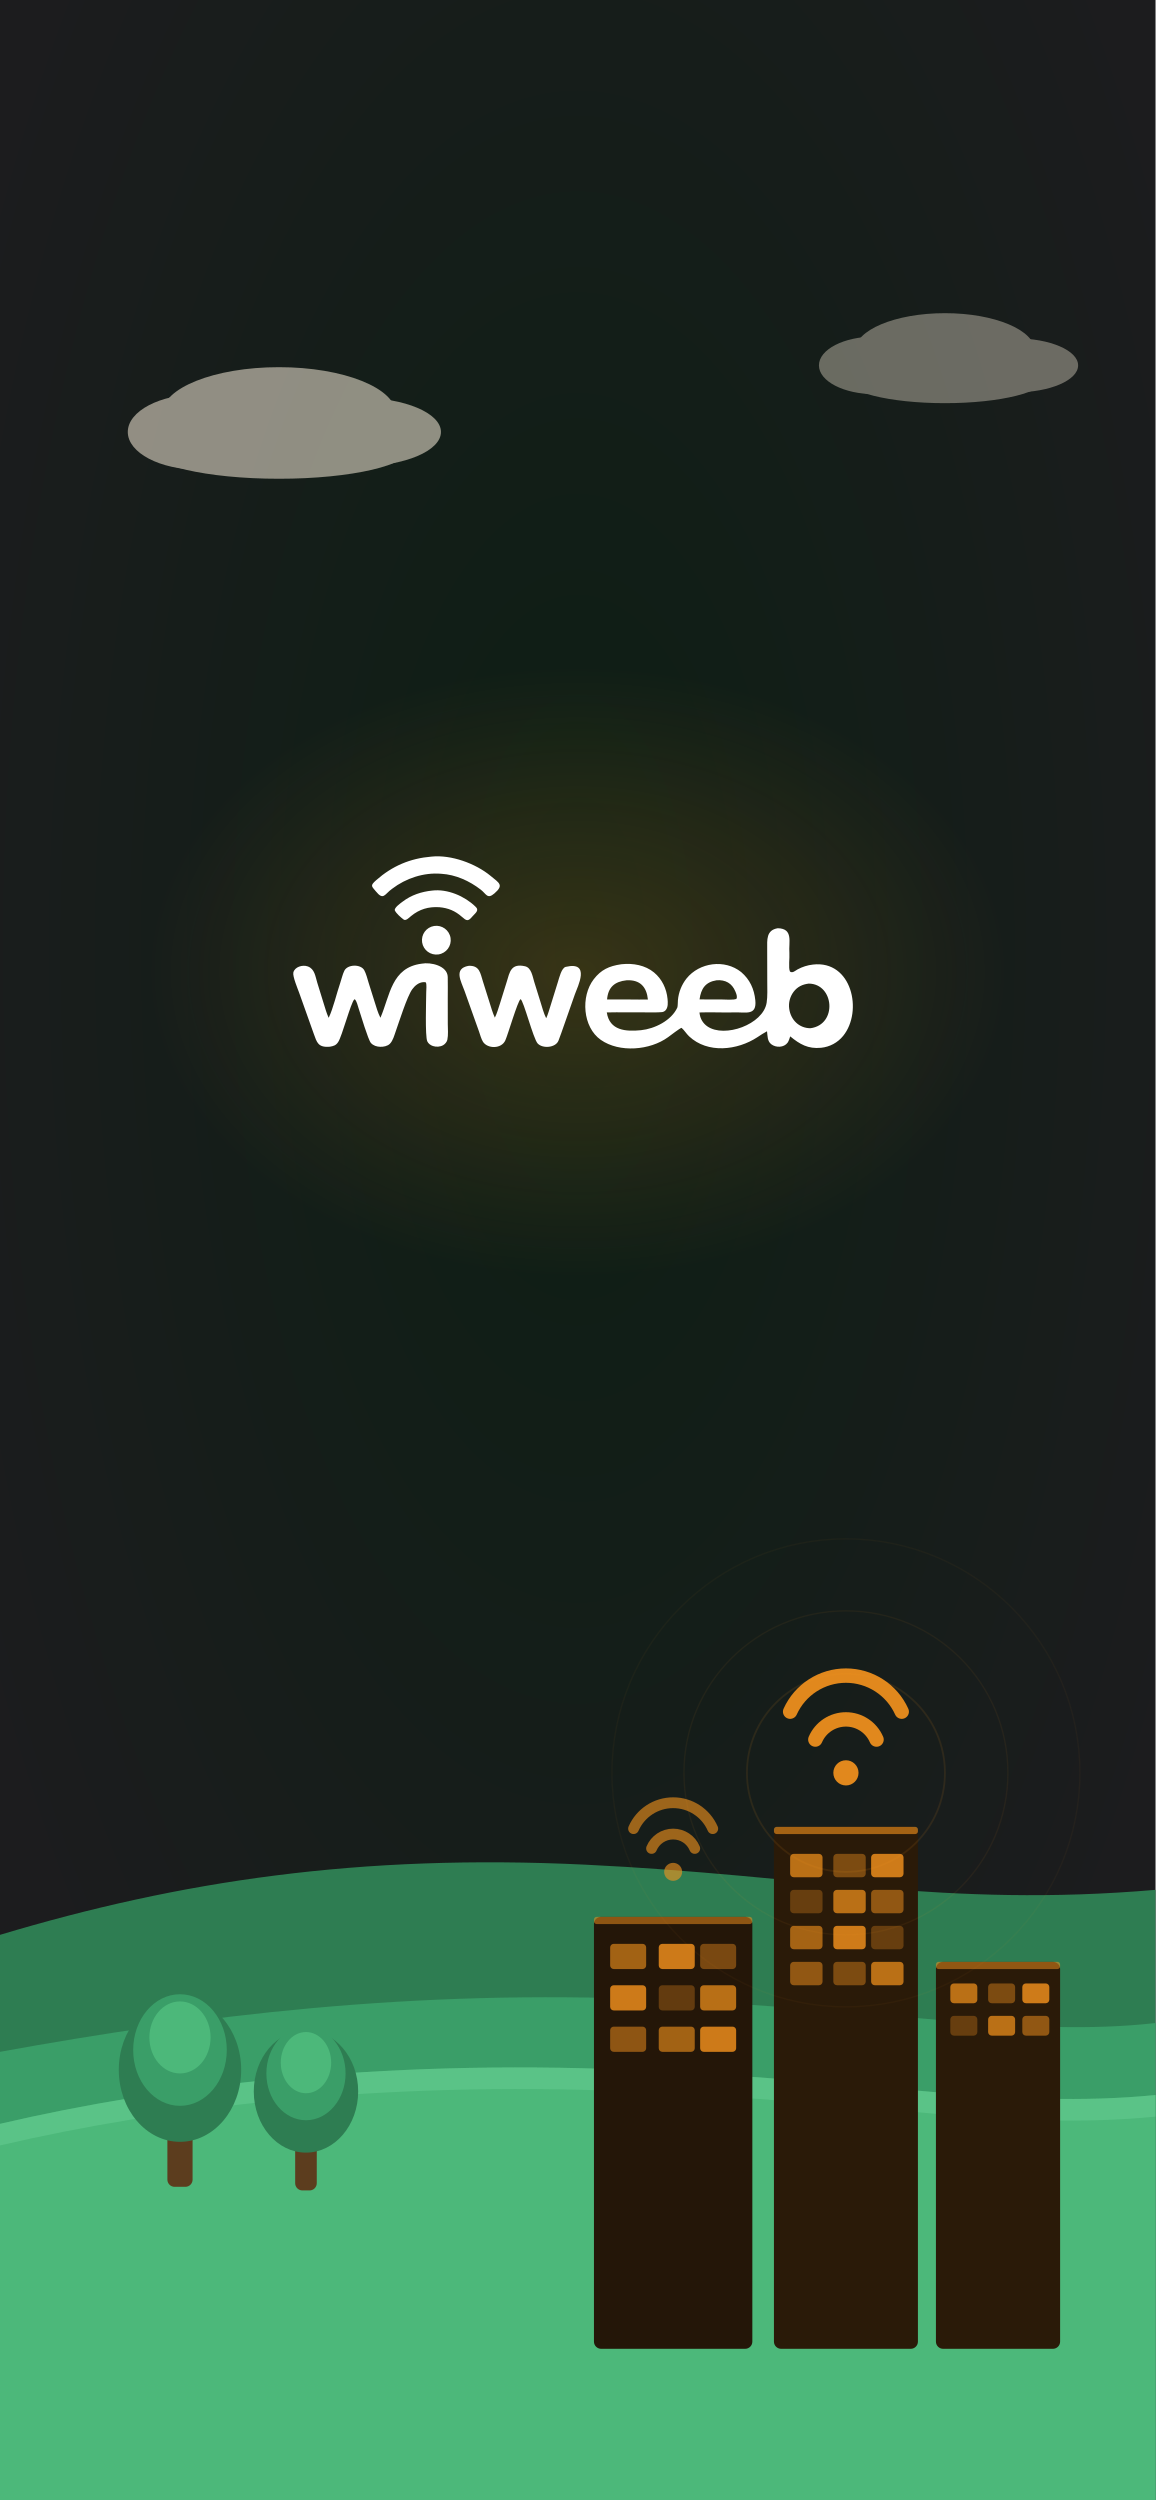
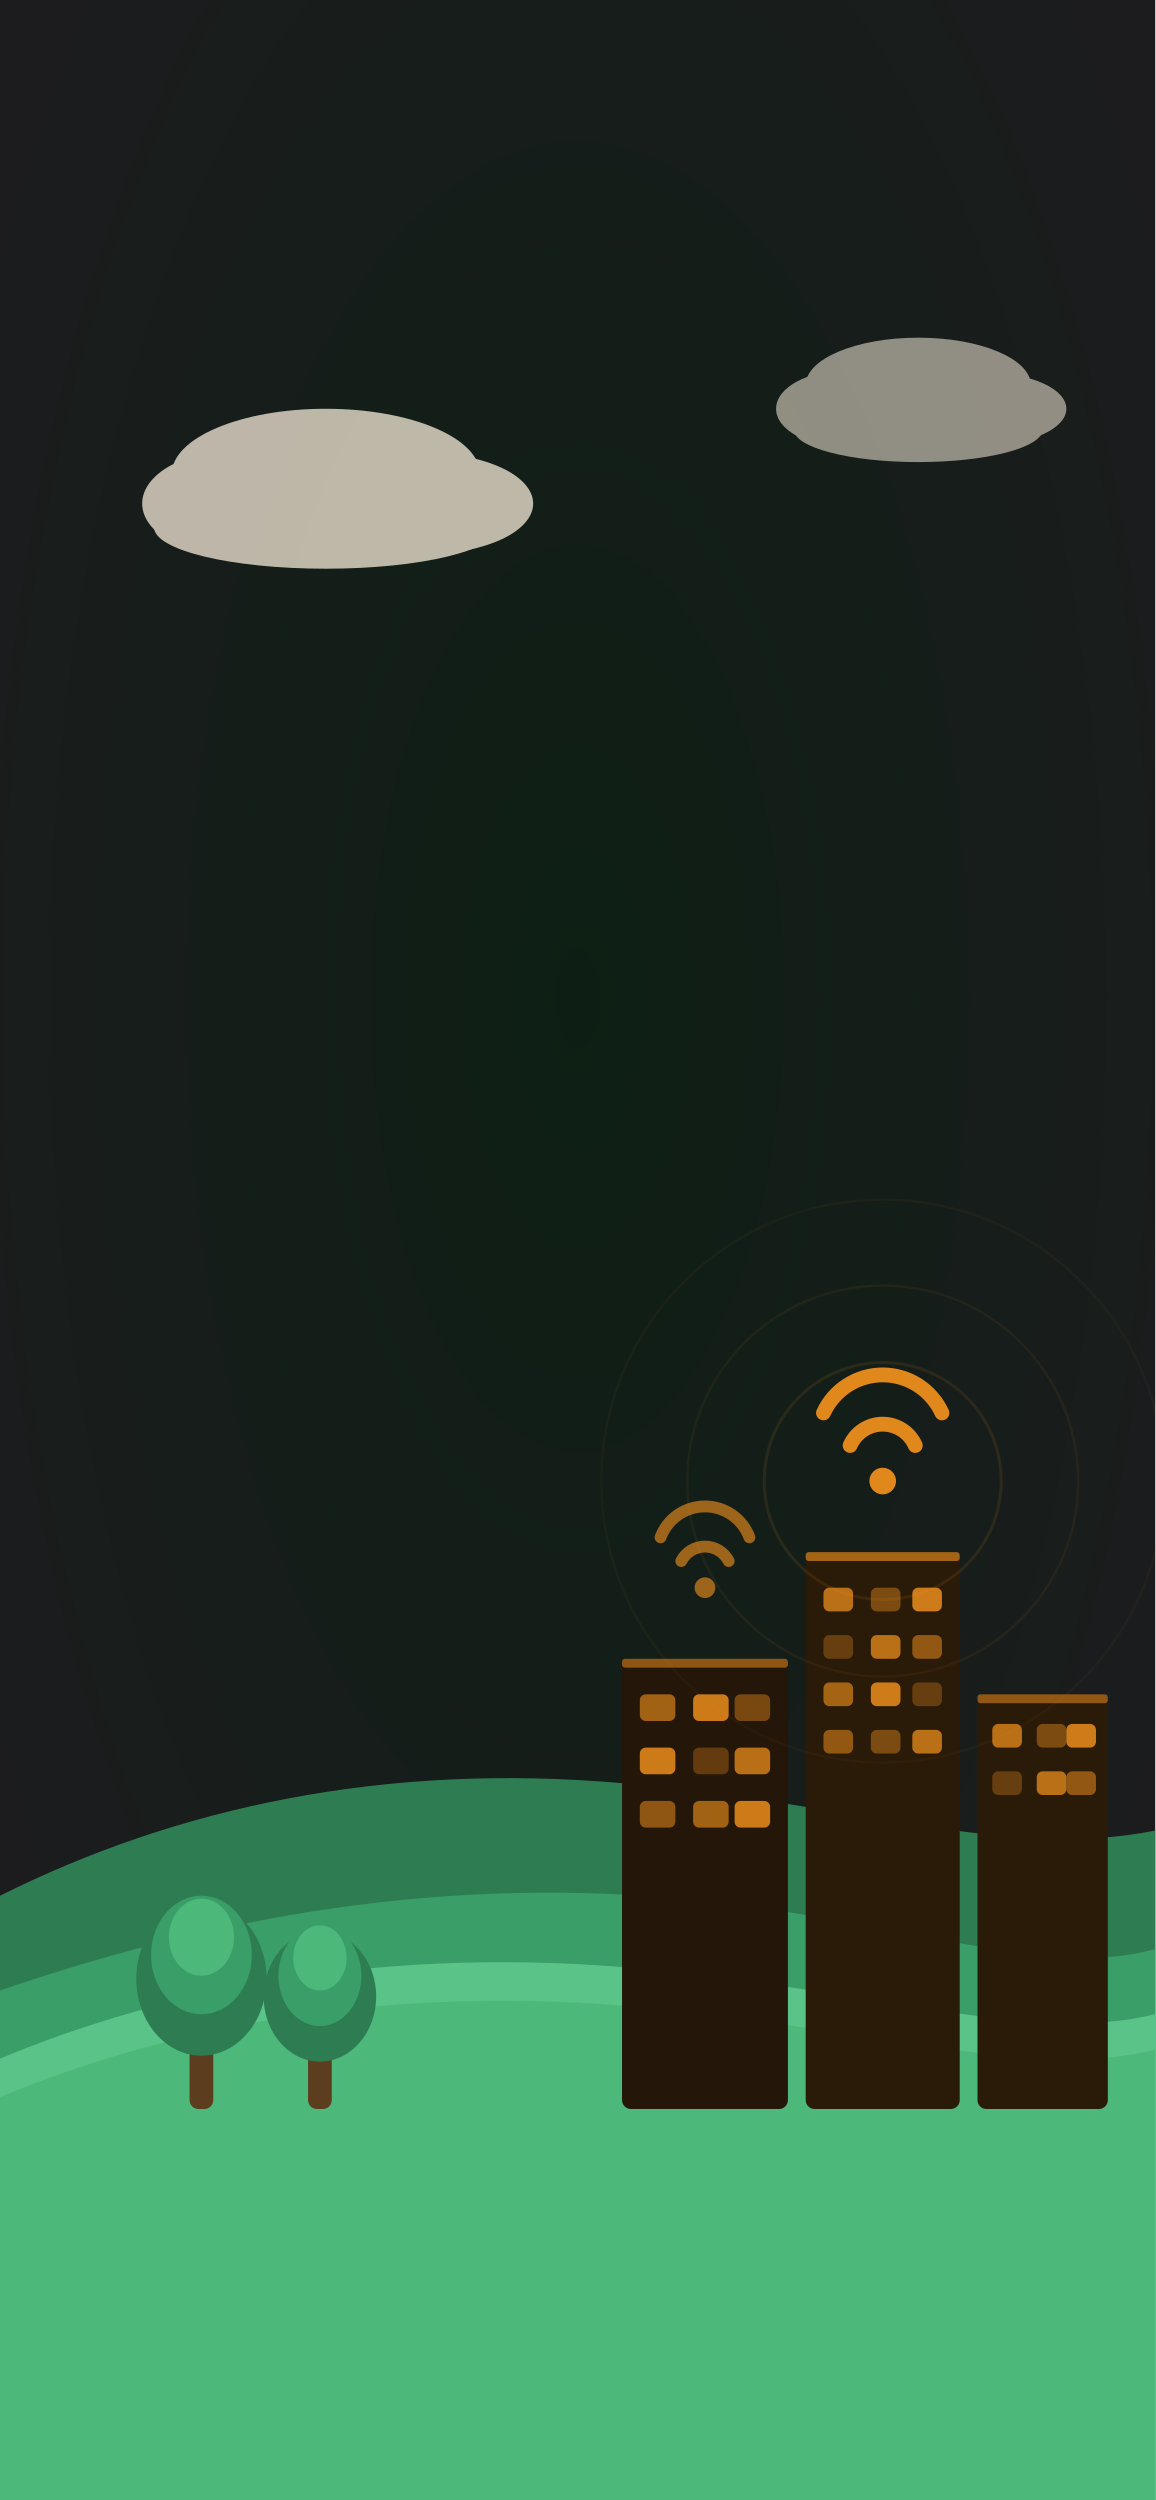
- <svg xmlns="http://www.w3.org/2000/svg" viewBox="0 0 1284 2778" width="1284" height="2778" preserveAspectRatio="xMidYMid meet">
+ <svg xmlns="http://www.w3.org/2000/svg" viewBox="0 0 390 844" width="390" height="844" preserveAspectRatio="xMidYMid slice">
  <defs>
-     <radialGradient id="bgDark" cx="50%" cy="38%" r="60%">
+     <radialGradient id="skyDark" cx="50%" cy="40%" r="60%">
      <stop offset="0%" stop-color="#0D1F14" />
      <stop offset="100%" stop-color="#1C1C1E" />
    </radialGradient>
-     <radialGradient id="logoGlow" cx="50%" cy="50%" r="50%">
-       <stop offset="0%" stop-color="#F7941D" stop-opacity="0.18" />
-       <stop offset="100%" stop-color="#F7941D" stop-opacity="0" />
-     </radialGradient>
  </defs>
-   <rect width="1284" height="2778" fill="url(#bgDark)" />
+   <rect width="390" height="844" fill="url(#skyDark)" />
+   <g opacity="0.75">
+     <ellipse cx="110" cy="160" rx="52" ry="22" fill="#F5EBD8" />
+     <ellipse cx="80" cy="170" rx="32" ry="18" fill="#F5EBD8" />
+     <ellipse cx="144" cy="170" rx="36" ry="17" fill="#F5EBD8" />
+     <ellipse cx="110" cy="178" rx="58" ry="14" fill="#F5EBD8" />
+   </g>
  <g opacity="0.55">
-     <ellipse cx="310" cy="460" rx="130" ry="52" fill="#F5EBD8" />
-     <ellipse cx="222" cy="480" rx="80" ry="42" fill="#F5EBD8" />
-     <ellipse cx="400" cy="480" rx="90" ry="38" fill="#F5EBD8" />
-     <ellipse cx="310" cy="498" rx="146" ry="34" fill="#F5EBD8" />
+     <ellipse cx="310" cy="130" rx="38" ry="16" fill="#F5EBD8" />
+     <ellipse cx="286" cy="138" rx="24" ry="13" fill="#F5EBD8" />
+     <ellipse cx="334" cy="138" rx="26" ry="12" fill="#F5EBD8" />
+     <ellipse cx="310" cy="145" rx="42" ry="11" fill="#F5EBD8" />
  </g>
-   <g opacity="0.38">
-     <ellipse cx="1050" cy="390" rx="100" ry="42" fill="#F5EBD8" />
-     <ellipse cx="972" cy="406" rx="62" ry="32" fill="#F5EBD8" />
-     <ellipse cx="1128" cy="406" rx="70" ry="30" fill="#F5EBD8" />
-     <ellipse cx="1050" cy="420" rx="112" ry="28" fill="#F5EBD8" />
+   <path fill="#2E7D52" d="     M 0,640     C 60,610 130,595 210,602     C 290,609 340,628 390,618     L 390,844 L 0,844 Z   " />
+   <path fill="#3A9E68" d="     M 0,672     C 70,648 150,632 240,642     C 310,650 355,668 390,658     L 390,844 L 0,844 Z   " />
+   <path fill="#4CB87A" d="     M 0,695     C 55,672 130,656 220,665     C 300,673 350,690 390,680     L 390,844 L 0,844 Z   " />
+   <path fill="#6ED49A" opacity="0.40" d="     M 0,695     C 55,672 130,656 220,665     C 300,673 350,690 390,680     L 390,692     C 350,702 300,686 220,678     C 130,669 55,685 0,708 Z   " />
+   <g transform="translate(68, 652)">
+     <rect x="-4" y="32" width="8" height="28" rx="3" fill="#5C3D1E" />
+     <ellipse cx="0" cy="16" rx="22" ry="26" fill="#2E7D52" />
+     <ellipse cx="0" cy="8" rx="17" ry="20" fill="#3A9E68" />
+     <ellipse cx="0" cy="2" rx="11" ry="13" fill="#4CB87A" />
  </g>
-   <ellipse cx="642" cy="1080" rx="480" ry="340" fill="url(#logoGlow)" />
-   <g transform="translate(223.5, 657.5) scale(0.4103)">
-     <path fill="#FFFFFF" d="M 597.566 1007.36 C 621.499 1002.77 667.15 1012.78 667.883 1043.49 C 668.328 1062.14 667.921 1081.54 667.942 1100.28 L 668.022 1170.49 C 668.058 1184.3 669.671 1200.14 666.784 1213.62 C 665.546 1219.41 660.444 1225.33 655.375 1228.22 C 647.285 1232.83 636.525 1233.34 627.795 1230.44 C 621.428 1228.32 615.356 1224.01 612.494 1217.77 C 606.176 1204 609.518 1105.48 609.614 1084.52 C 609.646 1077.59 611.35 1064.02 608.556 1058.07 C 606.606 1057.51 604.845 1057.35 602.829 1057.39 C 589.917 1057.68 579.047 1066.68 571.78 1076.71 C 557.677 1096.18 536.149 1165.19 527.01 1190.7 C 523.095 1201.63 519.583 1215.81 511.247 1224.26 C 504.773 1230.82 493.692 1232.79 484.843 1232.52 C 475.496 1232.23 466.086 1229.27 459.759 1222.08 C 452.177 1213.46 431.993 1144.95 426.474 1128.4 C 424.073 1121.21 421.726 1109.83 416.627 1104.21 L 414.759 1104.2 C 405.399 1112.96 381.757 1203.84 371.104 1219.7 C 364.9 1228.93 358.979 1230.46 348.092 1232.41 C 316.857 1234.66 313.585 1221.27 304.82 1196.74 L 288.03 1149.48 L 265.446 1086.12 C 261.634 1075.55 247.437 1041.73 249.716 1031.45 C 253.063 1016.34 274.473 1009.44 289.045 1014.9 C 307.518 1021.83 309.239 1041.46 314.435 1058.58 L 331.9 1115.15 C 335.544 1126.83 339.711 1141.66 344.731 1152.48 L 345.444 1154 C 357.928 1127.92 367.081 1087.39 376.793 1059.26 C 380.425 1048.85 382.964 1036.39 387.829 1026.56 C 396.651 1008.74 432.228 1008.15 441.69 1025 C 446.797 1034.09 450.484 1048.82 453.643 1059.25 C 458.82 1076.24 464.149 1093.18 469.63 1110.07 C 474.193 1124.4 478.694 1140.77 485.585 1153.88 C 511.712 1093.65 515.034 1017.68 597.566 1007.36 z" />
-     <path fill="#FFFFFF" d="M 795.452 1153.56 C 800.716 1143.48 805.505 1127.21 809.084 1116.05 C 815.459 1096.3 821.637 1076.49 827.617 1056.61 C 835.59 1030.32 838.883 1005.73 877.252 1014.43 C 894.281 1018.29 897.51 1041.49 902.025 1056.45 L 918.862 1110.51 C 922.665 1122.84 928.158 1142.89 933.87 1153.79 L 934.565 1155.1 C 938.866 1146.29 944.036 1128.25 947.127 1118.36 L 966.152 1057.16 C 969.764 1045.53 976.067 1018.7 987.455 1016.04 C 1055.61 1000.09 1019.89 1068.71 1012.07 1090.72 L 982.863 1174.02 C 978.023 1187.93 973.149 1201.83 967.885 1215.61 C 960.32 1235.41 924.809 1238.06 911.432 1223.55 C 899.363 1210.47 873.493 1107.76 865.176 1103.46 C 857.55 1107.44 830.827 1200 823.708 1215.39 C 813.031 1238.46 776.403 1238.34 763.493 1219.26 C 759.135 1212.81 754.869 1198 752.317 1190.4 C 748.916 1180.49 745.39 1170.63 741.738 1160.81 C 732.188 1134.46 722.779 1108.06 713.509 1081.6 C 704.271 1055.51 682.964 1021.05 723.961 1013.26 C 754.444 1011.64 755.987 1032.96 763.314 1056 L 780.668 1111.07 C 785.015 1124.96 789.368 1140.53 795.452 1153.56 z" />
-     <path fill="#FFFFFF" fill-rule="evenodd" d="       M 1561.85 911.38 C 1604.68 912.44 1590.74 949.654 1593.15 978.451 C 1594.21 990.997 1590.03 1018.98 1594.71 1028.68 C 1601.69 1033.97 1608.9 1026.39 1615.52 1022.8 C 1628.38 1015.82 1642.47 1011.4 1657.02 1009.8 C 1762.25 997.537 1792.91 1136.2 1738.8 1202.96 C 1723.98 1221.27 1702.44 1232.87 1679 1235.17 C 1643.75 1238.76 1621.19 1225.55 1595.36 1204.28 C 1593.62 1209.5 1591.46 1217.01 1588.34 1221.33 C 1578.39 1234.98 1556.82 1235.49 1544.06 1225.57 C 1533.08 1217.04 1534.21 1203.1 1532.56 1190.46 C 1524.44 1194.6 1514.31 1201.37 1506.54 1206.49 C 1452.36 1242.17 1371.74 1251.52 1321.43 1204.07 C 1314.31 1197.35 1308.32 1187.28 1301.05 1181.15 C 1296.63 1182.03 1270.24 1202.37 1264.58 1206.5 C 1215.9 1242.04 1132.96 1249.23 1082.35 1213.7 C 1033.27 1179.26 1027.66 1095.86 1063.26 1049.57 C 1083.27 1023.56 1105.12 1013.86 1136.81 1009.14 C 1137.77 1009 1138.74 1008.89 1139.71 1008.8 C 1169.89 1005.69 1202.63 1011.45 1226.5 1031.16 C 1248.17 1049.05 1260.54 1075.16 1263.18 1102.92 C 1264.12 1112.75 1264.95 1125.61 1257.97 1133.44 C 1255.44 1136.28 1251.85 1138.21 1248.11 1138.57 C 1233.4 1139.95 1216.92 1139.12 1202.14 1139.27 C 1167.84 1139.61 1132.83 1138.55 1098.62 1139.44 C 1106.09 1188.89 1150.44 1191.65 1191.12 1187.57 C 1228.12 1183.87 1273.62 1161.51 1289.68 1126.15 C 1290.94 1123.37 1290.92 1110.06 1291.28 1105.98 C 1293.23 1084.72 1301.28 1064.47 1314.46 1047.67 C 1349.4 1004.01 1418.07 994.529 1462.49 1030.07 C 1486.23 1050.29 1497.78 1076.2 1500.87 1106.52 C 1505.19 1148.92 1475.23 1138.48 1444.9 1139.37 C 1413.63 1140.28 1381.17 1138.28 1349.6 1139.53 C 1349.81 1141.1 1350.03 1142.66 1350.28 1144.22 C 1352.31 1157.63 1359.83 1169.58 1371.02 1177.23 C 1417.34 1209.4 1522.14 1172.08 1531.54 1113.23 C 1534.26 1096.23 1533.23 1073.76 1533.2 1056.25 L 1533.02 968.71 C 1533.01 942.865 1529.92 916.451 1561.85 911.38 z       M 1650.16 1182.24 C 1723.95 1172.46 1714.55 1061.81 1645.44 1061.35 C 1628.5 1063.5 1615.11 1069.72 1604.51 1083.65 C 1594.61 1096.85 1590.37 1113.44 1592.71 1129.77 C 1596.86 1159.47 1619.21 1182.12 1650.16 1182.24 z       M 1152.23 1052.37 C 1188.28 1050.52 1206.4 1069.63 1210 1104.45 C 1194.61 1104.91 1177.27 1104.47 1161.82 1104.41 L 1099.36 1104.3 C 1102.14 1071.04 1119.93 1055.87 1152.23 1052.37 z       M 1396.17 1052.32 C 1419.76 1050.59 1437.72 1060.28 1446.9 1082.82 C 1449.37 1088.9 1452.55 1095.94 1449.97 1102.38 C 1444.36 1106.5 1416.6 1104.46 1407.59 1104.29 C 1388.34 1104.52 1369.07 1104.46 1349.82 1104.1 C 1353.91 1075.28 1365.29 1057.19 1396.17 1052.32 z     " />
-     <path fill="#FFFFFF" d="M 623.938 717.419 C 677.184 711.868 743.072 735.96 783.657 769.411 C 807.718 789.242 820.539 794.387 794.141 817.25 C 775.091 833.749 772.395 818.58 757.308 806.924 C 726.409 783.052 689.194 766.237 650.249 763.933 C 602.922 759.969 554.482 776.06 517.331 804.495 C 496.497 819.122 494.206 837.567 472.786 811.094 C 461.835 797.559 456.927 796.433 473.944 781.398 C 517.76 742.687 565.942 722.225 623.938 717.419 z" />
-     <path fill="#FFFFFF" d="M 625.792 809.409 C 666.73 804.38 713.511 824.281 742.516 852.514 C 755.099 863.279 741.656 870.982 734.587 879.566 C 722.719 893.978 718.613 891.45 706.039 880.36 C 688.034 864.481 669.169 856.591 645.247 854.474 C 615.734 852.596 591.41 859.75 568.399 878.549 C 563.563 882.5 554.492 892.382 548.405 887.879 C 541.21 882.555 528.35 871.283 524.748 863.438 C 521.548 856.47 540.597 843.229 545.57 839.463 C 569.137 821.491 596.568 812.45 625.792 809.409 z" />
-     <path fill="#FFFFFF" d="M 630.804 905.325 C 652.182 901.879 672.268 916.523 675.527 937.93 C 678.786 959.337 663.967 979.295 642.532 982.367 C 621.361 985.401 601.701 970.803 598.482 949.659 C 595.263 928.515 609.689 908.728 630.804 905.325 z" />
+   <g transform="translate(108, 660)">
+     <rect x="-4" y="28" width="8" height="24" rx="3" fill="#5C3D1E" />
+     <ellipse cx="0" cy="14" rx="19" ry="22" fill="#2E7D52" />
+     <ellipse cx="0" cy="7" rx="14" ry="17" fill="#3A9E68" />
+     <ellipse cx="0" cy="1" rx="9" ry="11" fill="#4CB87A" />
  </g>
-   <path fill="#2E7D52" d="     M 0,2150     C 200,2090 400,2060 650,2072     C 900,2084 1050,2120 1284,2100     L 1284,2778 L 0,2778 Z   " />
-   <path fill="#3A9E68" d="     M 0,2280     C 220,2240 460,2210 730,2222     C 1000,2234 1140,2264 1284,2248     L 1284,2778 L 0,2778 Z   " />
-   <path fill="#4CB87A" d="     M 0,2360     C 180,2318 420,2288 700,2300     C 980,2312 1120,2344 1284,2328     L 1284,2778 L 0,2778 Z   " />
-   <path fill="#6ED49A" opacity="0.40" d="     M 0,2360     C 180,2318 420,2288 700,2300     C 980,2312 1120,2344 1284,2328     L 1284,2352     C 1120,2368 980,2336 700,2324     C 420,2312 180,2342 0,2384 Z   " />
-   <g transform="translate(200, 2260)">
-     <rect x="-14" y="80" width="28" height="90" rx="8" fill="#5C3D1E" />
-     <ellipse cx="0" cy="40" rx="68" ry="80" fill="#2E7D52" />
-     <ellipse cx="0" cy="18" rx="52" ry="62" fill="#3A9E68" />
-     <ellipse cx="0" cy="4" rx="34" ry="40" fill="#4CB87A" />
+   <g transform="translate(272, 524)">
+     <rect x="0" y="0" width="52" height="188" rx="3" fill="#2A1A08" />
+     <rect x="6" y="12" width="10" height="8" rx="2" fill="#F7941D" opacity="0.7" />
+     <rect x="22" y="12" width="10" height="8" rx="2" fill="#F7941D" opacity="0.4" />
+     <rect x="36" y="12" width="10" height="8" rx="2" fill="#F7941D" opacity="0.8" />
+     <rect x="6" y="28" width="10" height="8" rx="2" fill="#F7941D" opacity="0.3" />
+     <rect x="22" y="28" width="10" height="8" rx="2" fill="#F7941D" opacity="0.7" />
+     <rect x="36" y="28" width="10" height="8" rx="2" fill="#F7941D" opacity="0.5" />
+     <rect x="6" y="44" width="10" height="8" rx="2" fill="#F7941D" opacity="0.6" />
+     <rect x="22" y="44" width="10" height="8" rx="2" fill="#F7941D" opacity="0.8" />
+     <rect x="36" y="44" width="10" height="8" rx="2" fill="#F7941D" opacity="0.3" />
+     <rect x="6" y="60" width="10" height="8" rx="2" fill="#F7941D" opacity="0.5" />
+     <rect x="22" y="60" width="10" height="8" rx="2" fill="#F7941D" opacity="0.4" />
+     <rect x="36" y="60" width="10" height="8" rx="2" fill="#F7941D" opacity="0.7" />
+     <rect x="0" y="0" width="52" height="3" rx="1" fill="#F7941D" opacity="0.6" />
  </g>
-   <g transform="translate(340, 2290)">
-     <rect x="-12" y="68" width="24" height="76" rx="8" fill="#5C3D1E" />
-     <ellipse cx="0" cy="34" rx="58" ry="68" fill="#2E7D52" />
-     <ellipse cx="0" cy="14" rx="44" ry="52" fill="#3A9E68" />
-     <ellipse cx="0" cy="2" rx="28" ry="34" fill="#4CB87A" />
+   <g transform="translate(210, 560)">
+     <rect x="0" y="0" width="56" height="152" rx="3" fill="#241608" />
+     <rect x="6" y="12" width="12" height="9" rx="2" fill="#F7941D" opacity="0.6" />
+     <rect x="24" y="12" width="12" height="9" rx="2" fill="#F7941D" opacity="0.8" />
+     <rect x="38" y="12" width="12" height="9" rx="2" fill="#F7941D" opacity="0.4" />
+     <rect x="6" y="30" width="12" height="9" rx="2" fill="#F7941D" opacity="0.8" />
+     <rect x="24" y="30" width="12" height="9" rx="2" fill="#F7941D" opacity="0.3" />
+     <rect x="38" y="30" width="12" height="9" rx="2" fill="#F7941D" opacity="0.7" />
+     <rect x="6" y="48" width="12" height="9" rx="2" fill="#F7941D" opacity="0.5" />
+     <rect x="24" y="48" width="12" height="9" rx="2" fill="#F7941D" opacity="0.6" />
+     <rect x="38" y="48" width="12" height="9" rx="2" fill="#F7941D" opacity="0.8" />
+     <rect x="0" y="0" width="56" height="3" rx="1" fill="#F7941D" opacity="0.5" />
  </g>
-   <g transform="translate(860, 2030)">
-     <rect x="0" y="0" width="160" height="580" rx="8" fill="#2A1A08" />
-     <rect x="18" y="30" width="36" height="26" rx="4" fill="#F7941D" opacity="0.7" />
-     <rect x="66" y="30" width="36" height="26" rx="4" fill="#F7941D" opacity="0.4" />
-     <rect x="108" y="30" width="36" height="26" rx="4" fill="#F7941D" opacity="0.8" />
-     <rect x="18" y="70" width="36" height="26" rx="4" fill="#F7941D" opacity="0.3" />
-     <rect x="66" y="70" width="36" height="26" rx="4" fill="#F7941D" opacity="0.7" />
-     <rect x="108" y="70" width="36" height="26" rx="4" fill="#F7941D" opacity="0.5" />
-     <rect x="18" y="110" width="36" height="26" rx="4" fill="#F7941D" opacity="0.6" />
-     <rect x="66" y="110" width="36" height="26" rx="4" fill="#F7941D" opacity="0.8" />
-     <rect x="108" y="110" width="36" height="26" rx="4" fill="#F7941D" opacity="0.3" />
-     <rect x="18" y="150" width="36" height="26" rx="4" fill="#F7941D" opacity="0.5" />
-     <rect x="66" y="150" width="36" height="26" rx="4" fill="#F7941D" opacity="0.4" />
-     <rect x="108" y="150" width="36" height="26" rx="4" fill="#F7941D" opacity="0.7" />
-     <rect x="0" y="0" width="160" height="8" rx="3" fill="#F7941D" opacity="0.6" />
+   <g transform="translate(330, 572)">
+     <rect x="0" y="0" width="44" height="140" rx="3" fill="#2A1A08" />
+     <rect x="5" y="10" width="10" height="8" rx="2" fill="#F7941D" opacity="0.7" />
+     <rect x="20" y="10" width="10" height="8" rx="2" fill="#F7941D" opacity="0.4" />
+     <rect x="30" y="10" width="10" height="8" rx="2" fill="#F7941D" opacity="0.8" />
+     <rect x="5" y="26" width="10" height="8" rx="2" fill="#F7941D" opacity="0.3" />
+     <rect x="20" y="26" width="10" height="8" rx="2" fill="#F7941D" opacity="0.7" />
+     <rect x="30" y="26" width="10" height="8" rx="2" fill="#F7941D" opacity="0.5" />
+     <rect x="0" y="0" width="44" height="3" rx="1" fill="#F7941D" opacity="0.5" />
  </g>
-   <g transform="translate(660, 2130)">
-     <rect x="0" y="0" width="176" height="480" rx="8" fill="#241608" />
-     <rect x="18" y="30" width="40" height="28" rx="4" fill="#F7941D" opacity="0.6" />
-     <rect x="72" y="30" width="40" height="28" rx="4" fill="#F7941D" opacity="0.8" />
-     <rect x="118" y="30" width="40" height="28" rx="4" fill="#F7941D" opacity="0.4" />
-     <rect x="18" y="76" width="40" height="28" rx="4" fill="#F7941D" opacity="0.8" />
-     <rect x="72" y="76" width="40" height="28" rx="4" fill="#F7941D" opacity="0.3" />
-     <rect x="118" y="76" width="40" height="28" rx="4" fill="#F7941D" opacity="0.7" />
-     <rect x="18" y="122" width="40" height="28" rx="4" fill="#F7941D" opacity="0.5" />
-     <rect x="72" y="122" width="40" height="28" rx="4" fill="#F7941D" opacity="0.6" />
-     <rect x="118" y="122" width="40" height="28" rx="4" fill="#F7941D" opacity="0.8" />
-     <rect x="0" y="0" width="176" height="8" rx="3" fill="#F7941D" opacity="0.5" />
+   <g transform="translate(298, 500)" opacity="0.90">
+     <circle cx="0" cy="0" r="4.5" fill="#F7941D" />
+     <path d="M -11,-12 A 12,12 0 0 1 11,-12" stroke="#F7941D" stroke-width="5" stroke-linecap="round" fill="none" />
+     <path d="M -20,-23 A 22,22 0 0 1 20,-23" stroke="#F7941D" stroke-width="5" stroke-linecap="round" fill="none" />
  </g>
-   <g transform="translate(1040, 2180)">
-     <rect x="0" y="0" width="138" height="430" rx="8" fill="#2A1A08" />
-     <rect x="16" y="24" width="30" height="22" rx="4" fill="#F7941D" opacity="0.7" />
-     <rect x="58" y="24" width="30" height="22" rx="4" fill="#F7941D" opacity="0.4" />
-     <rect x="96" y="24" width="30" height="22" rx="4" fill="#F7941D" opacity="0.8" />
-     <rect x="16" y="60" width="30" height="22" rx="4" fill="#F7941D" opacity="0.3" />
-     <rect x="58" y="60" width="30" height="22" rx="4" fill="#F7941D" opacity="0.7" />
-     <rect x="96" y="60" width="30" height="22" rx="4" fill="#F7941D" opacity="0.5" />
-     <rect x="0" y="0" width="138" height="8" rx="3" fill="#F7941D" opacity="0.5" />
+   <g transform="translate(238, 536)" opacity="0.60">
+     <circle cx="0" cy="0" r="3.5" fill="#F7941D" />
+     <path d="M -8,-9 A 9,9 0 0 1 8,-9" stroke="#F7941D" stroke-width="4" stroke-linecap="round" fill="none" />
+     <path d="M -15,-17 A 16,16 0 0 1 15,-17" stroke="#F7941D" stroke-width="4" stroke-linecap="round" fill="none" />
  </g>
-   <g transform="translate(940, 1970)" opacity="0.90">
-     <circle cx="0" cy="0" r="14" fill="#F7941D" />
-     <path d="M -34,-37 A 37,37 0 0 1 34,-37" stroke="#F7941D" stroke-width="16" stroke-linecap="round" fill="none" />
-     <path d="M -62,-68 A 68,68 0 0 1 62,-68" stroke="#F7941D" stroke-width="16" stroke-linecap="round" fill="none" />
-   </g>
-   <g transform="translate(748, 2080)" opacity="0.60">
-     <circle cx="0" cy="0" r="10" fill="#F7941D" />
-     <path d="M -24,-26 A 26,26 0 0 1 24,-26" stroke="#F7941D" stroke-width="12" stroke-linecap="round" fill="none" />
-     <path d="M -44,-48 A 48,48 0 0 1 44,-48" stroke="#F7941D" stroke-width="12" stroke-linecap="round" fill="none" />
-   </g>
-   <circle cx="940" cy="1970" r="110" fill="none" stroke="#F7941D" stroke-width="2" opacity="0.10" />
-   <circle cx="940" cy="1970" r="180" fill="none" stroke="#F7941D" stroke-width="1.5" opacity="0.06" />
-   <circle cx="940" cy="1970" r="260" fill="none" stroke="#F7941D" stroke-width="1.5" opacity="0.04" />
+   <circle cx="298" cy="500" r="40" fill="none" stroke="#F7941D" stroke-width="1" opacity="0.10" />
+   <circle cx="298" cy="500" r="66" fill="none" stroke="#F7941D" stroke-width="0.8" opacity="0.06" />
+   <circle cx="298" cy="500" r="95" fill="none" stroke="#F7941D" stroke-width="0.8" opacity="0.04" />
</svg>
